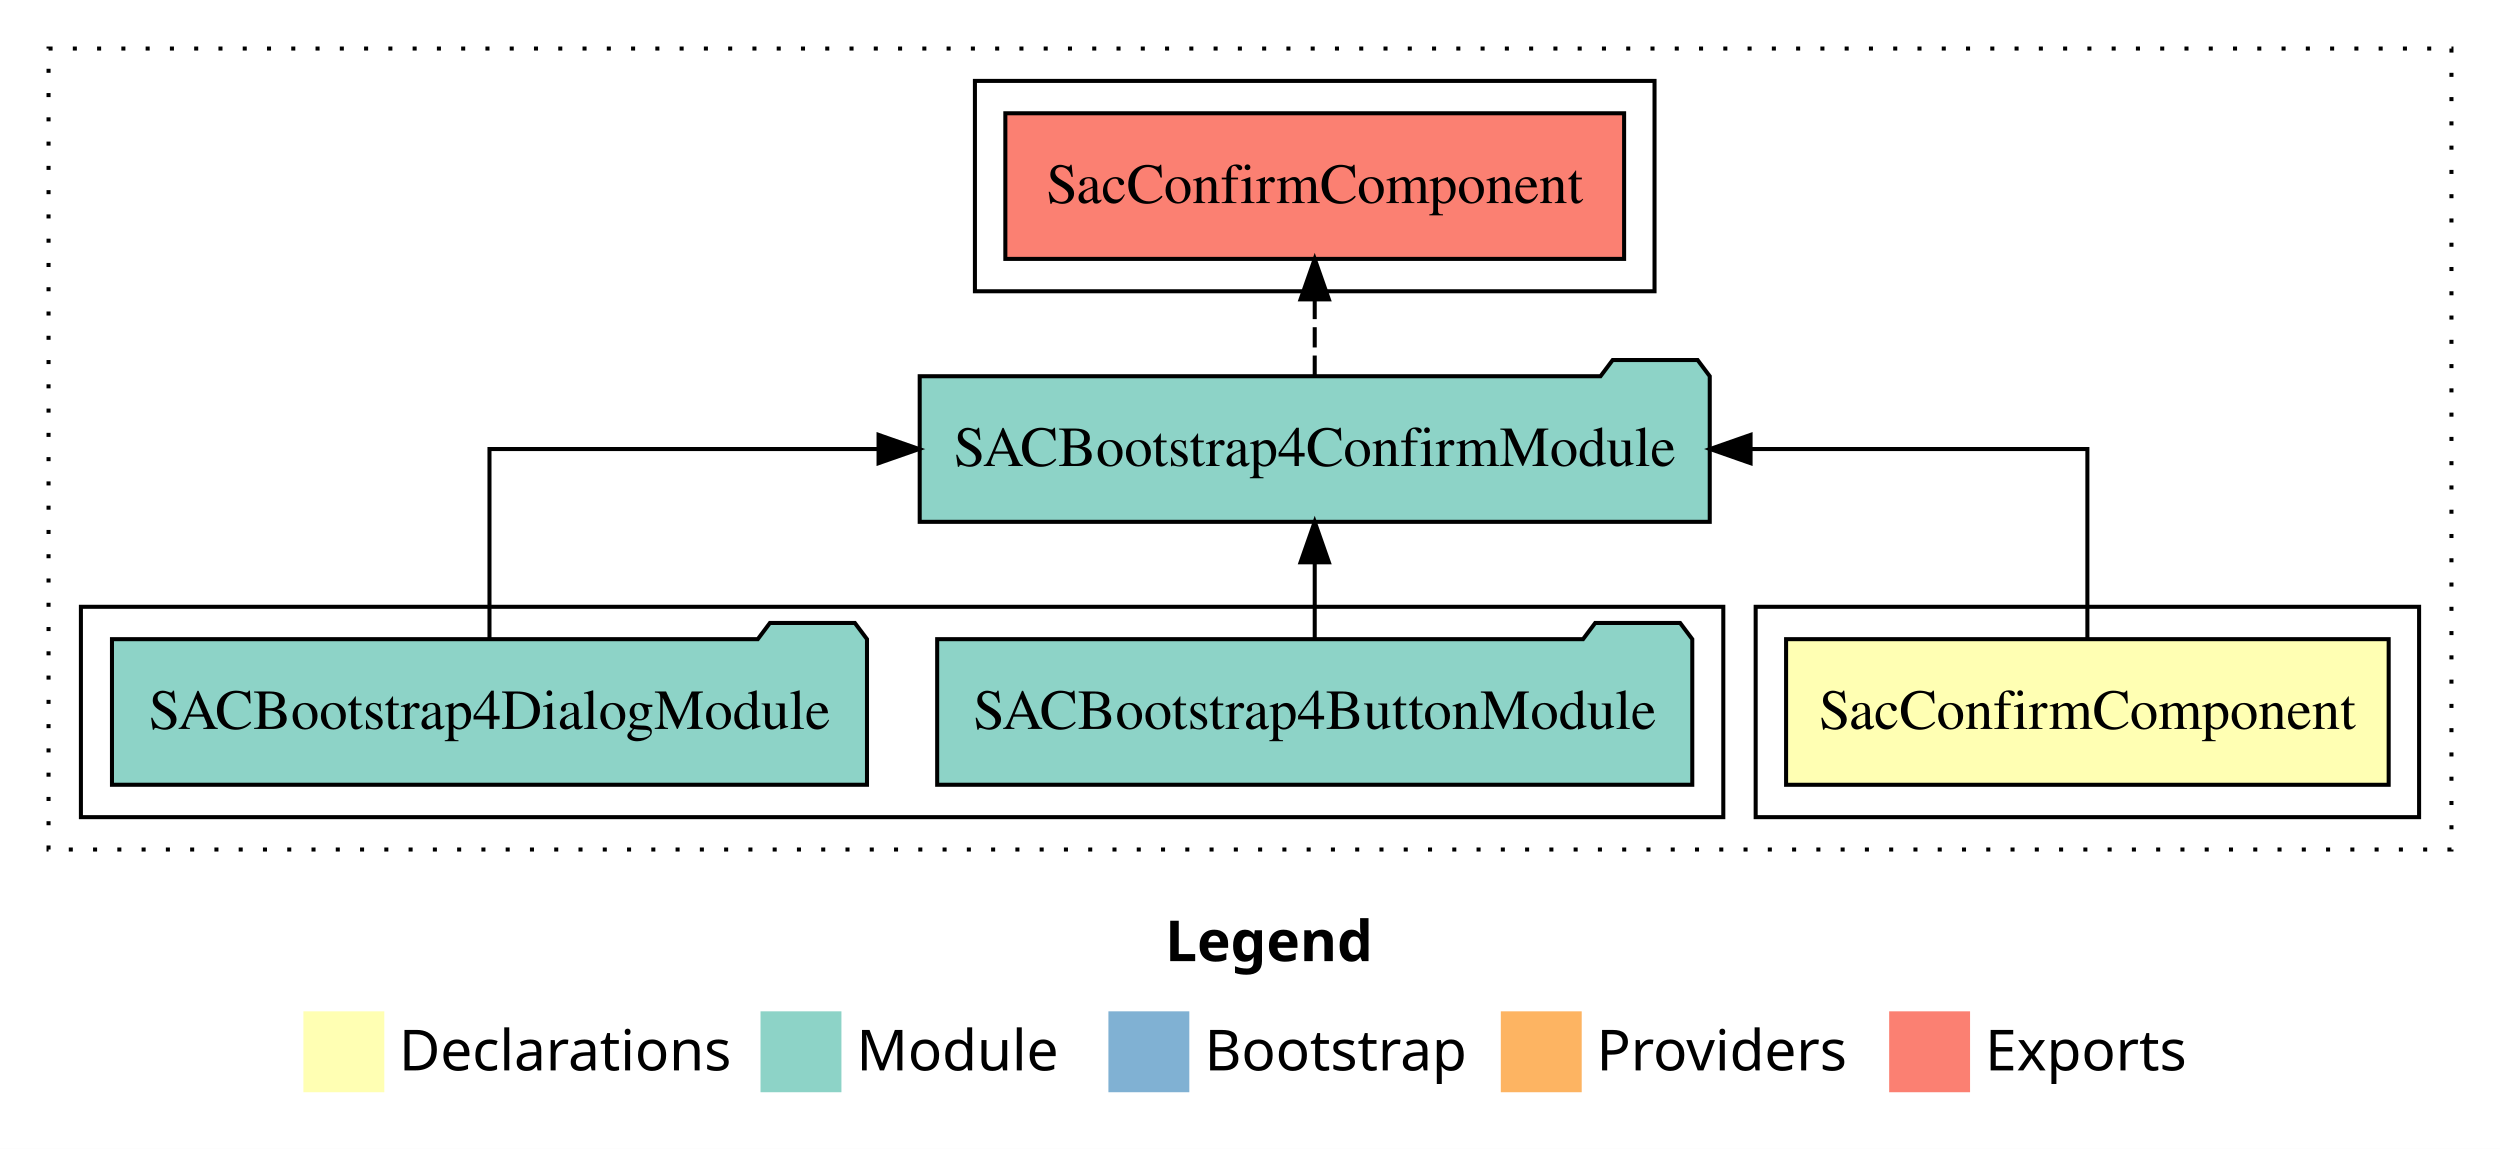
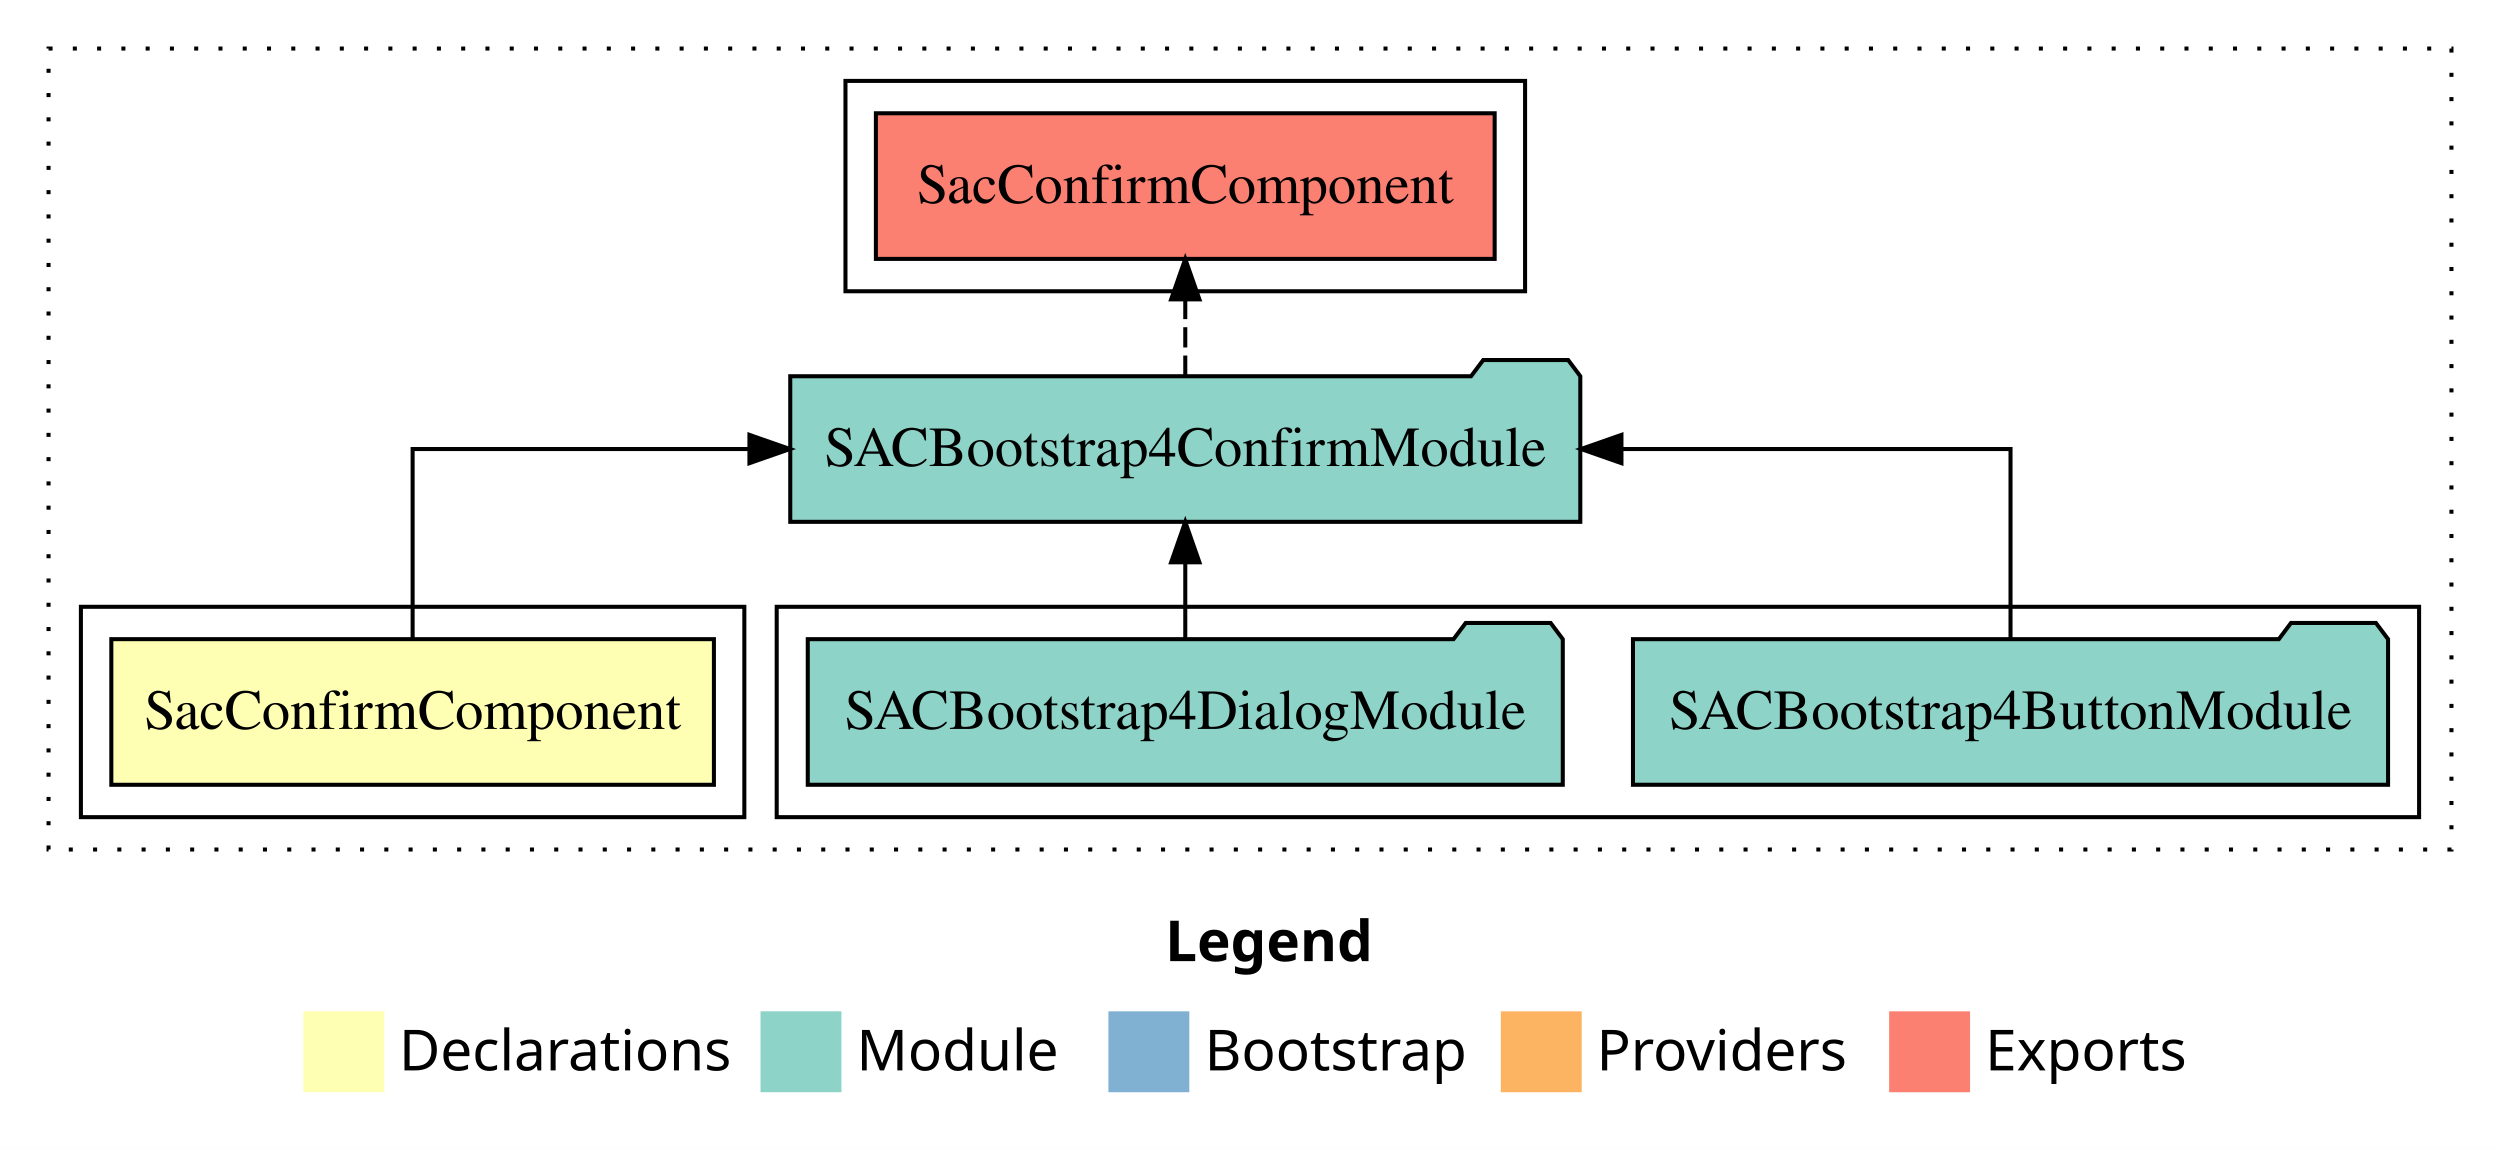
<svg xmlns="http://www.w3.org/2000/svg" width="618pt" height="284pt" viewBox="0.00 0.00 618.00 284.00">
  <g id="graph0" class="graph" transform="scale(1 1) rotate(0) translate(4 280)">
    <polygon fill="white" stroke="transparent" points="-4,4 -4,-280 614,-280 614,4 -4,4" />
    <text text-anchor="start" x="284.01" y="-42.4" font-family="Times-12" font-weight="bold" font-size="14.00">Legend</text>
    <polygon fill="#ffffb3" stroke="transparent" points="71,-10 71,-30 91,-30 91,-10 71,-10" />
    <text text-anchor="start" x="94.63" y="-15.4" font-family="Times-12" font-size="14.00">  Declarations</text>
    <polygon fill="#8dd3c7" stroke="transparent" points="184,-10 184,-30 204,-30 204,-10 184,-10" />
    <text text-anchor="start" x="207.73" y="-15.4" font-family="Times-12" font-size="14.00">  Module</text>
    <polygon fill="#80b1d3" stroke="transparent" points="270,-10 270,-30 290,-30 290,-10 270,-10" />
    <text text-anchor="start" x="293.78" y="-15.4" font-family="Times-12" font-size="14.00">  Bootstrap</text>
    <polygon fill="#fdb462" stroke="transparent" points="367,-10 367,-30 387,-30 387,-10 367,-10" />
    <text text-anchor="start" x="390.67" y="-15.4" font-family="Times-12" font-size="14.00">  Providers</text>
    <polygon fill="#fb8072" stroke="transparent" points="463,-10 463,-30 483,-30 483,-10 463,-10" />
    <text text-anchor="start" x="486.73" y="-15.4" font-family="Times-12" font-size="14.00">  Exports</text>
    <g id="clust1" class="cluster">
      <polygon fill="none" stroke="black" stroke-dasharray="1,5" points="8,-70 8,-268 602,-268 602,-70 8,-70" />
    </g>
-     <g id="clust2" class="cluster">
-       <polygon fill="none" stroke="black" points="430,-78 430,-130 594,-130 594,-78 430,-78" />
+     <g id="clust5" class="cluster">
+       <polygon fill="none" stroke="black" points="205,-208 205,-260 373,-260 373,-208 205,-208" />
    </g>
    <g id="clust4" class="cluster">
-       <polygon fill="none" stroke="black" points="16,-78 16,-130 422,-130 422,-78 16,-78" />
+       <polygon fill="none" stroke="black" points="188,-78 188,-130 594,-130 594,-78 188,-78" />
    </g>
-     <g id="clust5" class="cluster">
-       <polygon fill="none" stroke="black" points="237,-208 237,-260 405,-260 405,-208 237,-208" />
+     <g id="clust2" class="cluster">
+       <polygon fill="none" stroke="black" points="16,-78 16,-130 180,-130 180,-78 16,-78" />
    </g>
    <g id="node1" class="node">
-       <polygon fill="#ffffb3" stroke="black" points="586.48,-122 437.52,-122 437.52,-86 586.48,-86 586.48,-122" />
-       <text text-anchor="middle" x="512" y="-99.8" font-family="Times,serif" font-size="14.00">SacConfirmComponent</text>
+       <polygon fill="#ffffb3" stroke="black" points="172.48,-122 23.52,-122 23.52,-86 172.48,-86 172.48,-122" />
+       <text text-anchor="middle" x="98" y="-99.8" font-family="Times,serif" font-size="14.00">SacConfirmComponent</text>
    </g>
    <g id="node2" class="node">
-       <polygon fill="#8dd3c7" stroke="black" points="418.65,-187 415.65,-191 394.65,-191 391.65,-187 223.35,-187 223.35,-151 418.65,-151 418.65,-187" />
-       <text text-anchor="middle" x="321" y="-164.8" font-family="Times,serif" font-size="14.00">SACBootstrap4ConfirmModule</text>
+       <polygon fill="#8dd3c7" stroke="black" points="386.65,-187 383.65,-191 362.65,-191 359.65,-187 191.35,-187 191.35,-151 386.65,-151 386.65,-187" />
+       <text text-anchor="middle" x="289" y="-164.8" font-family="Times,serif" font-size="14.00">SACBootstrap4ConfirmModule</text>
    </g>
    <g id="edge1" class="edge">
-       <path fill="none" stroke="black" d="M512,-122.11C512,-141.34 512,-169 512,-169 512,-169 428.74,-169 428.74,-169" />
-       <polygon fill="black" stroke="black" points="428.74,-165.5 418.74,-169 428.74,-172.5 428.74,-165.5" />
+       <path fill="none" stroke="black" d="M98,-122.11C98,-141.34 98,-169 98,-169 98,-169 181.26,-169 181.26,-169" />
+       <polygon fill="black" stroke="black" points="181.26,-172.5 191.26,-169 181.26,-165.5 181.26,-172.5" />
    </g>
    <g id="node5" class="node">
-       <polygon fill="#fb8072" stroke="black" points="397.48,-252 244.52,-252 244.52,-216 397.48,-216 397.48,-252" />
-       <text text-anchor="middle" x="321" y="-229.8" font-family="Times,serif" font-size="14.00">SacConfirmComponent </text>
+       <polygon fill="#fb8072" stroke="black" points="365.48,-252 212.52,-252 212.52,-216 365.48,-216 365.48,-252" />
+       <text text-anchor="middle" x="289" y="-229.8" font-family="Times,serif" font-size="14.00">SacConfirmComponent </text>
    </g>
    <g id="edge4" class="edge">
-       <path fill="none" stroke="black" stroke-dasharray="5,2" d="M321,-187.11C321,-187.11 321,-205.99 321,-205.99" />
-       <polygon fill="black" stroke="black" points="317.5,-205.99 321,-215.99 324.5,-205.99 317.5,-205.99" />
+       <path fill="none" stroke="black" stroke-dasharray="5,2" d="M289,-187.11C289,-187.11 289,-205.99 289,-205.99" />
+       <polygon fill="black" stroke="black" points="285.5,-205.99 289,-215.99 292.5,-205.99 285.5,-205.99" />
    </g>
    <g id="node3" class="node">
-       <polygon fill="#8dd3c7" stroke="black" points="414.33,-122 411.33,-126 390.33,-126 387.33,-122 227.67,-122 227.67,-86 414.33,-86 414.33,-122" />
-       <text text-anchor="middle" x="321" y="-99.8" font-family="Times,serif" font-size="14.00">SACBootstrap4ButtonModule</text>
+       <polygon fill="#8dd3c7" stroke="black" points="586.33,-122 583.33,-126 562.33,-126 559.33,-122 399.67,-122 399.67,-86 586.33,-86 586.33,-122" />
+       <text text-anchor="middle" x="493" y="-99.8" font-family="Times,serif" font-size="14.00">SACBootstrap4ButtonModule</text>
    </g>
    <g id="edge2" class="edge">
-       <path fill="none" stroke="black" d="M321,-122.11C321,-122.11 321,-140.99 321,-140.99" />
-       <polygon fill="black" stroke="black" points="317.5,-140.99 321,-150.99 324.5,-140.99 317.5,-140.99" />
+       <path fill="none" stroke="black" d="M493,-122.11C493,-141.34 493,-169 493,-169 493,-169 396.82,-169 396.82,-169" />
+       <polygon fill="black" stroke="black" points="396.82,-165.5 386.82,-169 396.82,-172.5 396.82,-165.5" />
    </g>
    <g id="node4" class="node">
-       <polygon fill="#8dd3c7" stroke="black" points="210.32,-122 207.32,-126 186.32,-126 183.32,-122 23.68,-122 23.68,-86 210.32,-86 210.32,-122" />
-       <text text-anchor="middle" x="117" y="-99.8" font-family="Times,serif" font-size="14.00">SACBootstrap4DialogModule</text>
+       <polygon fill="#8dd3c7" stroke="black" points="382.32,-122 379.32,-126 358.32,-126 355.32,-122 195.68,-122 195.68,-86 382.32,-86 382.32,-122" />
+       <text text-anchor="middle" x="289" y="-99.8" font-family="Times,serif" font-size="14.00">SACBootstrap4DialogModule</text>
    </g>
    <g id="edge3" class="edge">
-       <path fill="none" stroke="black" d="M117,-122.11C117,-141.34 117,-169 117,-169 117,-169 213.18,-169 213.18,-169" />
-       <polygon fill="black" stroke="black" points="213.18,-172.5 223.18,-169 213.18,-165.5 213.18,-172.5" />
+       <path fill="none" stroke="black" d="M289,-122.11C289,-122.11 289,-140.99 289,-140.99" />
+       <polygon fill="black" stroke="black" points="285.5,-140.99 289,-150.99 292.5,-140.99 285.5,-140.99" />
    </g>
  </g>
</svg>
